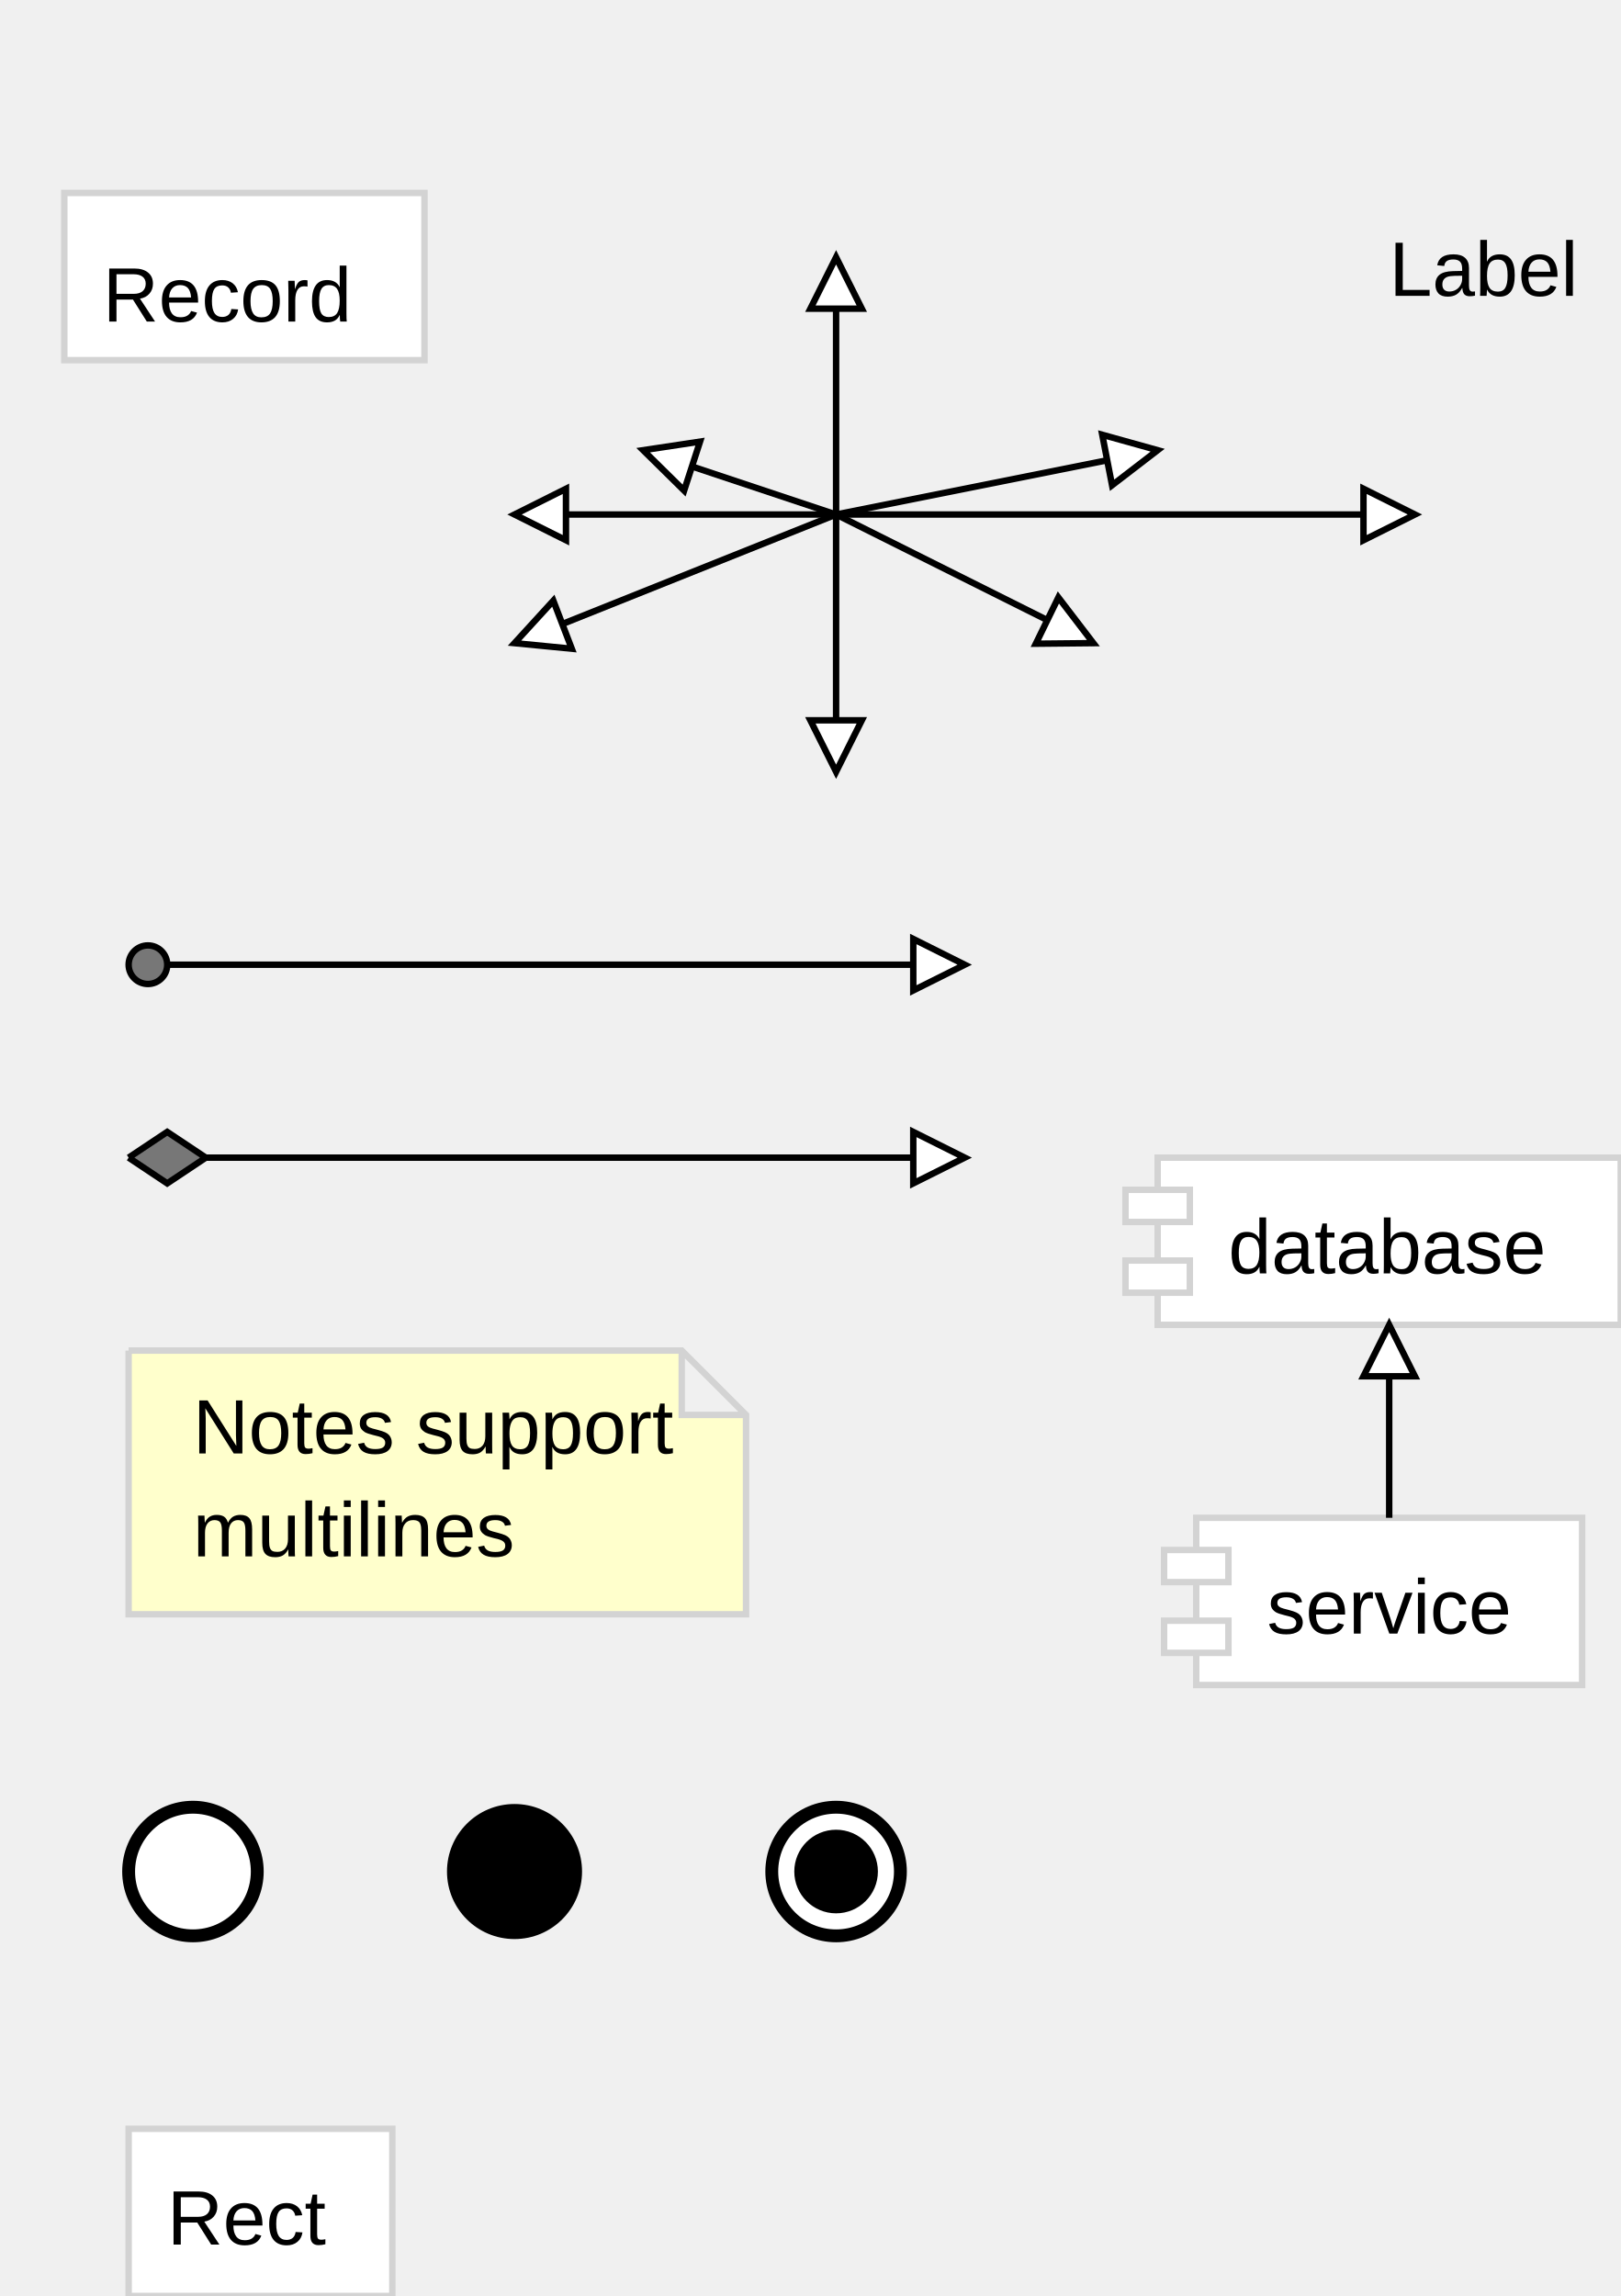
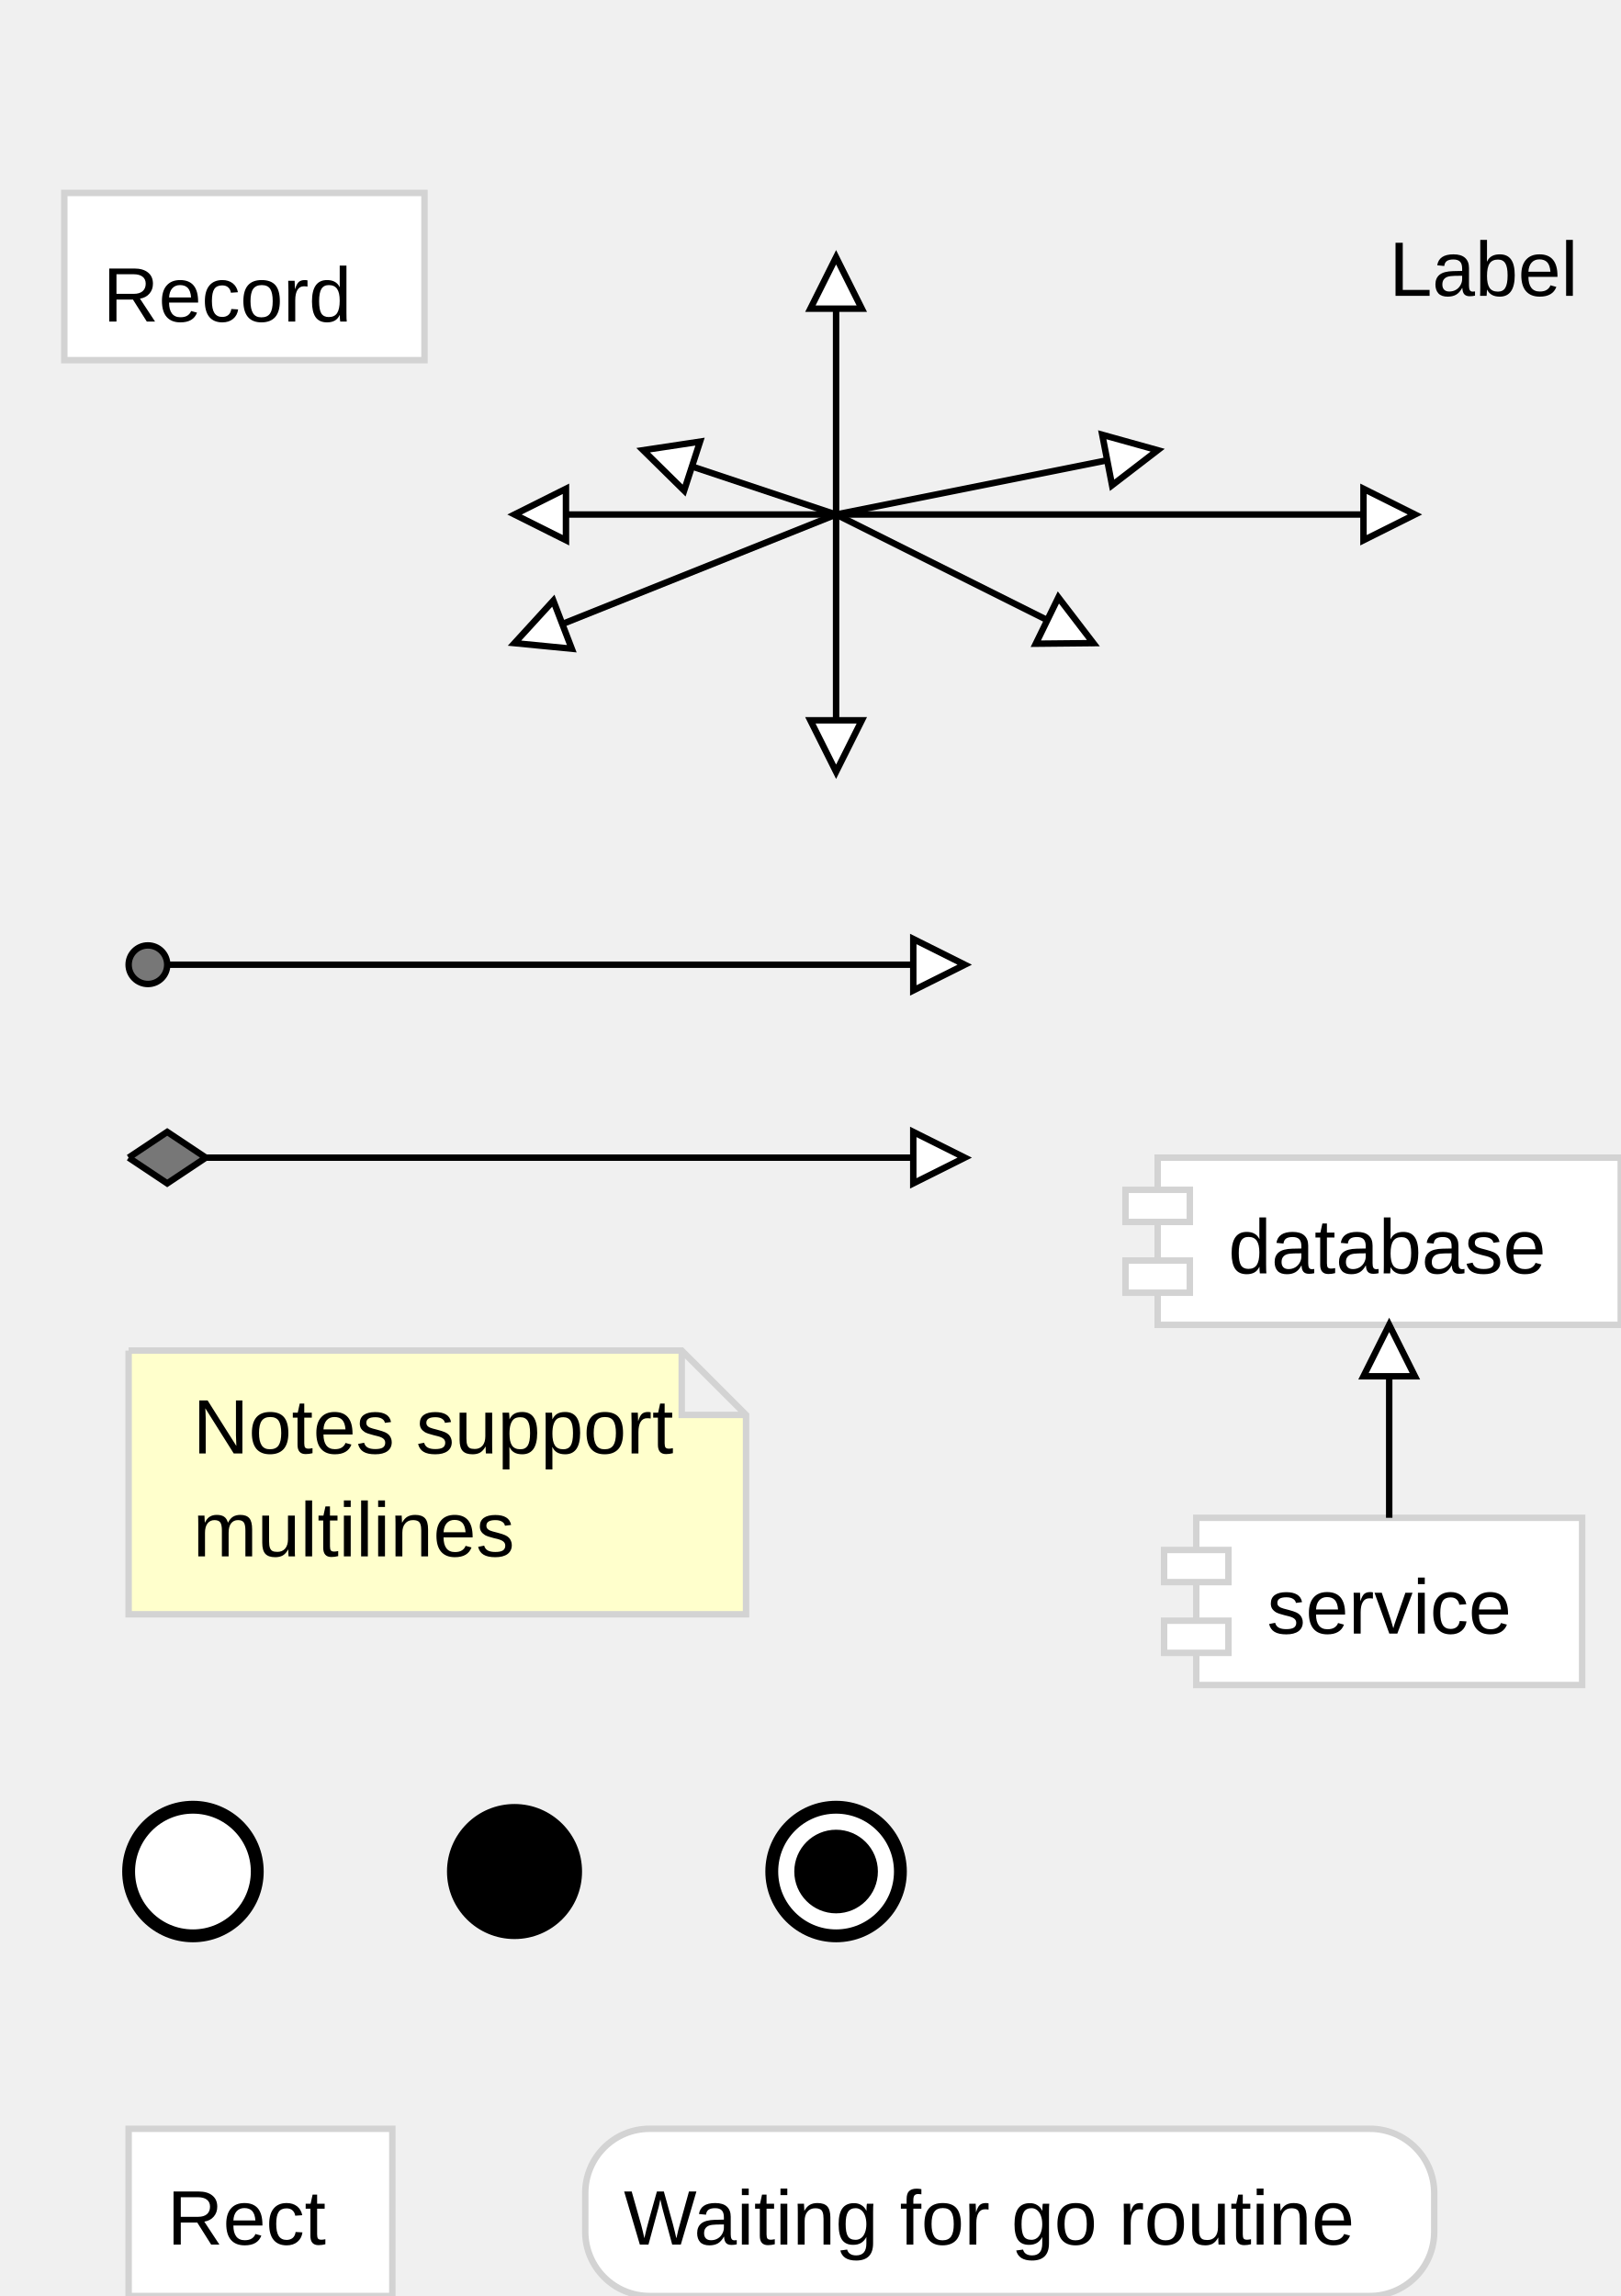
<svg xmlns="http://www.w3.org/2000/svg" width="252" height="357" font-family="Arial, Helvetica, sans-serif">
  <rect stroke="#d3d3d3" fill="#ffffff" x="10" y="30" width="56" height="26" />
  <text font-family="Arial,Helvetica,sans-serif" font-size="12px" x="16" y="50">Record</text>
  <path stroke="black" d="M130,80 L180,70" />
  <g transform="rotate(-11 180 70)">
    <path stroke="black" fill="#ffffff" d="M180,70 l-8,-4 l 0,8 Z" />
  </g>
  <path stroke="black" d="M130,80 L100,70" />
  <g transform="rotate(198 100 70)">
    <path stroke="black" fill="#ffffff" d="M100,70 l-8,-4 l 0,8 Z" />
  </g>
  <path stroke="black" d="M130,80 L80,100" />
  <g transform="rotate(159 80 100)">
    <path stroke="black" fill="#ffffff" d="M80,100 l-8,-4 l 0,8 Z" />
  </g>
  <path stroke="black" d="M130,80 L170,100" />
  <g transform="rotate(26 170 100)">
    <path stroke="black" fill="#ffffff" d="M170,100 l-8,-4 l 0,8 Z" />
  </g>
  <path stroke="black" d="M130,80 L220,80" />
  <g transform="rotate(0 220 80)">
    <path stroke="black" fill="#ffffff" d="M220,80 l-8,-4 l 0,8 Z" />
  </g>
  <path stroke="black" d="M130,80 L80,80" />
  <g transform="rotate(180 80 80)">
    <path stroke="black" fill="#ffffff" d="M80,80 l-8,-4 l 0,8 Z" />
  </g>
  <path stroke="black" d="M130,80 L130,40" />
  <g transform="rotate(-90 130 40)">
    <path stroke="black" fill="#ffffff" d="M130,40 l-8,-4 l 0,8 Z" />
  </g>
  <path stroke="black" d="M130,80 L130,120" />
  <g transform="rotate(90 130 120)">
    <path stroke="black" fill="#ffffff" d="M130,120 l-8,-4 l 0,8 Z" />
  </g>
  <text font-family="Arial,Helvetica,sans-serif" font-size="12px" x="216" y="46">Label</text>
  <path stroke="black" d="M20,150 L150,150" />
  <g transform="rotate(0 20 150)">
    <circle stroke="black" fill="#777777" cx="23" cy="150" r="3" />\n</g>
  <g transform="rotate(0 150 150)">
    <path stroke="black" fill="#ffffff" d="M150,150 l-8,-4 l 0,8 Z" />
  </g>
  <path stroke="black" d="M20,180 L150,180" />
  <g transform="rotate(0 20 180)">
    <path stroke="black" fill="#777777" d="M20,180 l 6,-4 6,4 -6,4 -6,-4" />
  </g>
  <g transform="rotate(0 150 180)">
    <path stroke="black" fill="#ffffff" d="M150,180 l-8,-4 l 0,8 Z" />
  </g>
  <path stroke="#d3d3d3" fill="#ffffcc" d="M20,210 v 41 h 96 v -31 l -10,-10 L 20,210 M116,220 h -10 v -10" />
  <text font-family="Arial,Helvetica,sans-serif" font-size="12px" x="30" y="226">Notes support</text>
  <text font-family="Arial,Helvetica,sans-serif" font-size="12px" x="30" y="242">multilines</text>
  <circle stroke="black" stroke-width="2" fill="#ffffff" cx="30" cy="291" r="10" />\n
<circle stroke="black" cx="80" cy="291" r="10" />\n
<circle stroke="black" stroke-width="2" fill="#ffffff" cx="130" cy="291" r="10" />\n<circle stroke="black" cx="130" cy="291" r="6" />\n
<rect stroke="#d3d3d3" fill="#ffffff" x="180" y="180" width="72" height="26" />
  <rect stroke="#d3d3d3" fill="#ffffff" x="175" y="185" width="10" height="5" />
  <rect stroke="#d3d3d3" fill="#ffffff" x="175" y="196" width="10" height="5" />
  <text font-family="Arial,Helvetica,sans-serif" font-size="12px" x="191" y="198">database</text>
  <rect stroke="#d3d3d3" fill="#ffffff" x="20" y="331" width="41" height="26" />
  <text font-family="Arial,Helvetica,sans-serif" font-size="12px" x="26" y="349">Rect</text>
+   <rect stroke="#d3d3d3" fill="#ffffff" rx="10" ry="10" x="91" y="331" width="132" height="26" />
+   <text font-family="Arial,Helvetica,sans-serif" font-size="12px" x="97" y="349">Waiting for go routine</text>
  <rect stroke="#d3d3d3" fill="#ffffff" x="186" y="236" width="60" height="26" />
  <rect stroke="#d3d3d3" fill="#ffffff" x="181" y="241" width="10" height="5" />
  <rect stroke="#d3d3d3" fill="#ffffff" x="181" y="252" width="10" height="5" />
  <text font-family="Arial,Helvetica,sans-serif" font-size="12px" x="197" y="254">service</text>
  <path stroke="black" d="M216,236 L216,206" />
  <g transform="rotate(-90 216 206)">
    <path stroke="black" fill="#ffffff" d="M216,206 l-8,-4 l 0,8 Z" />
  </g>
</svg>
